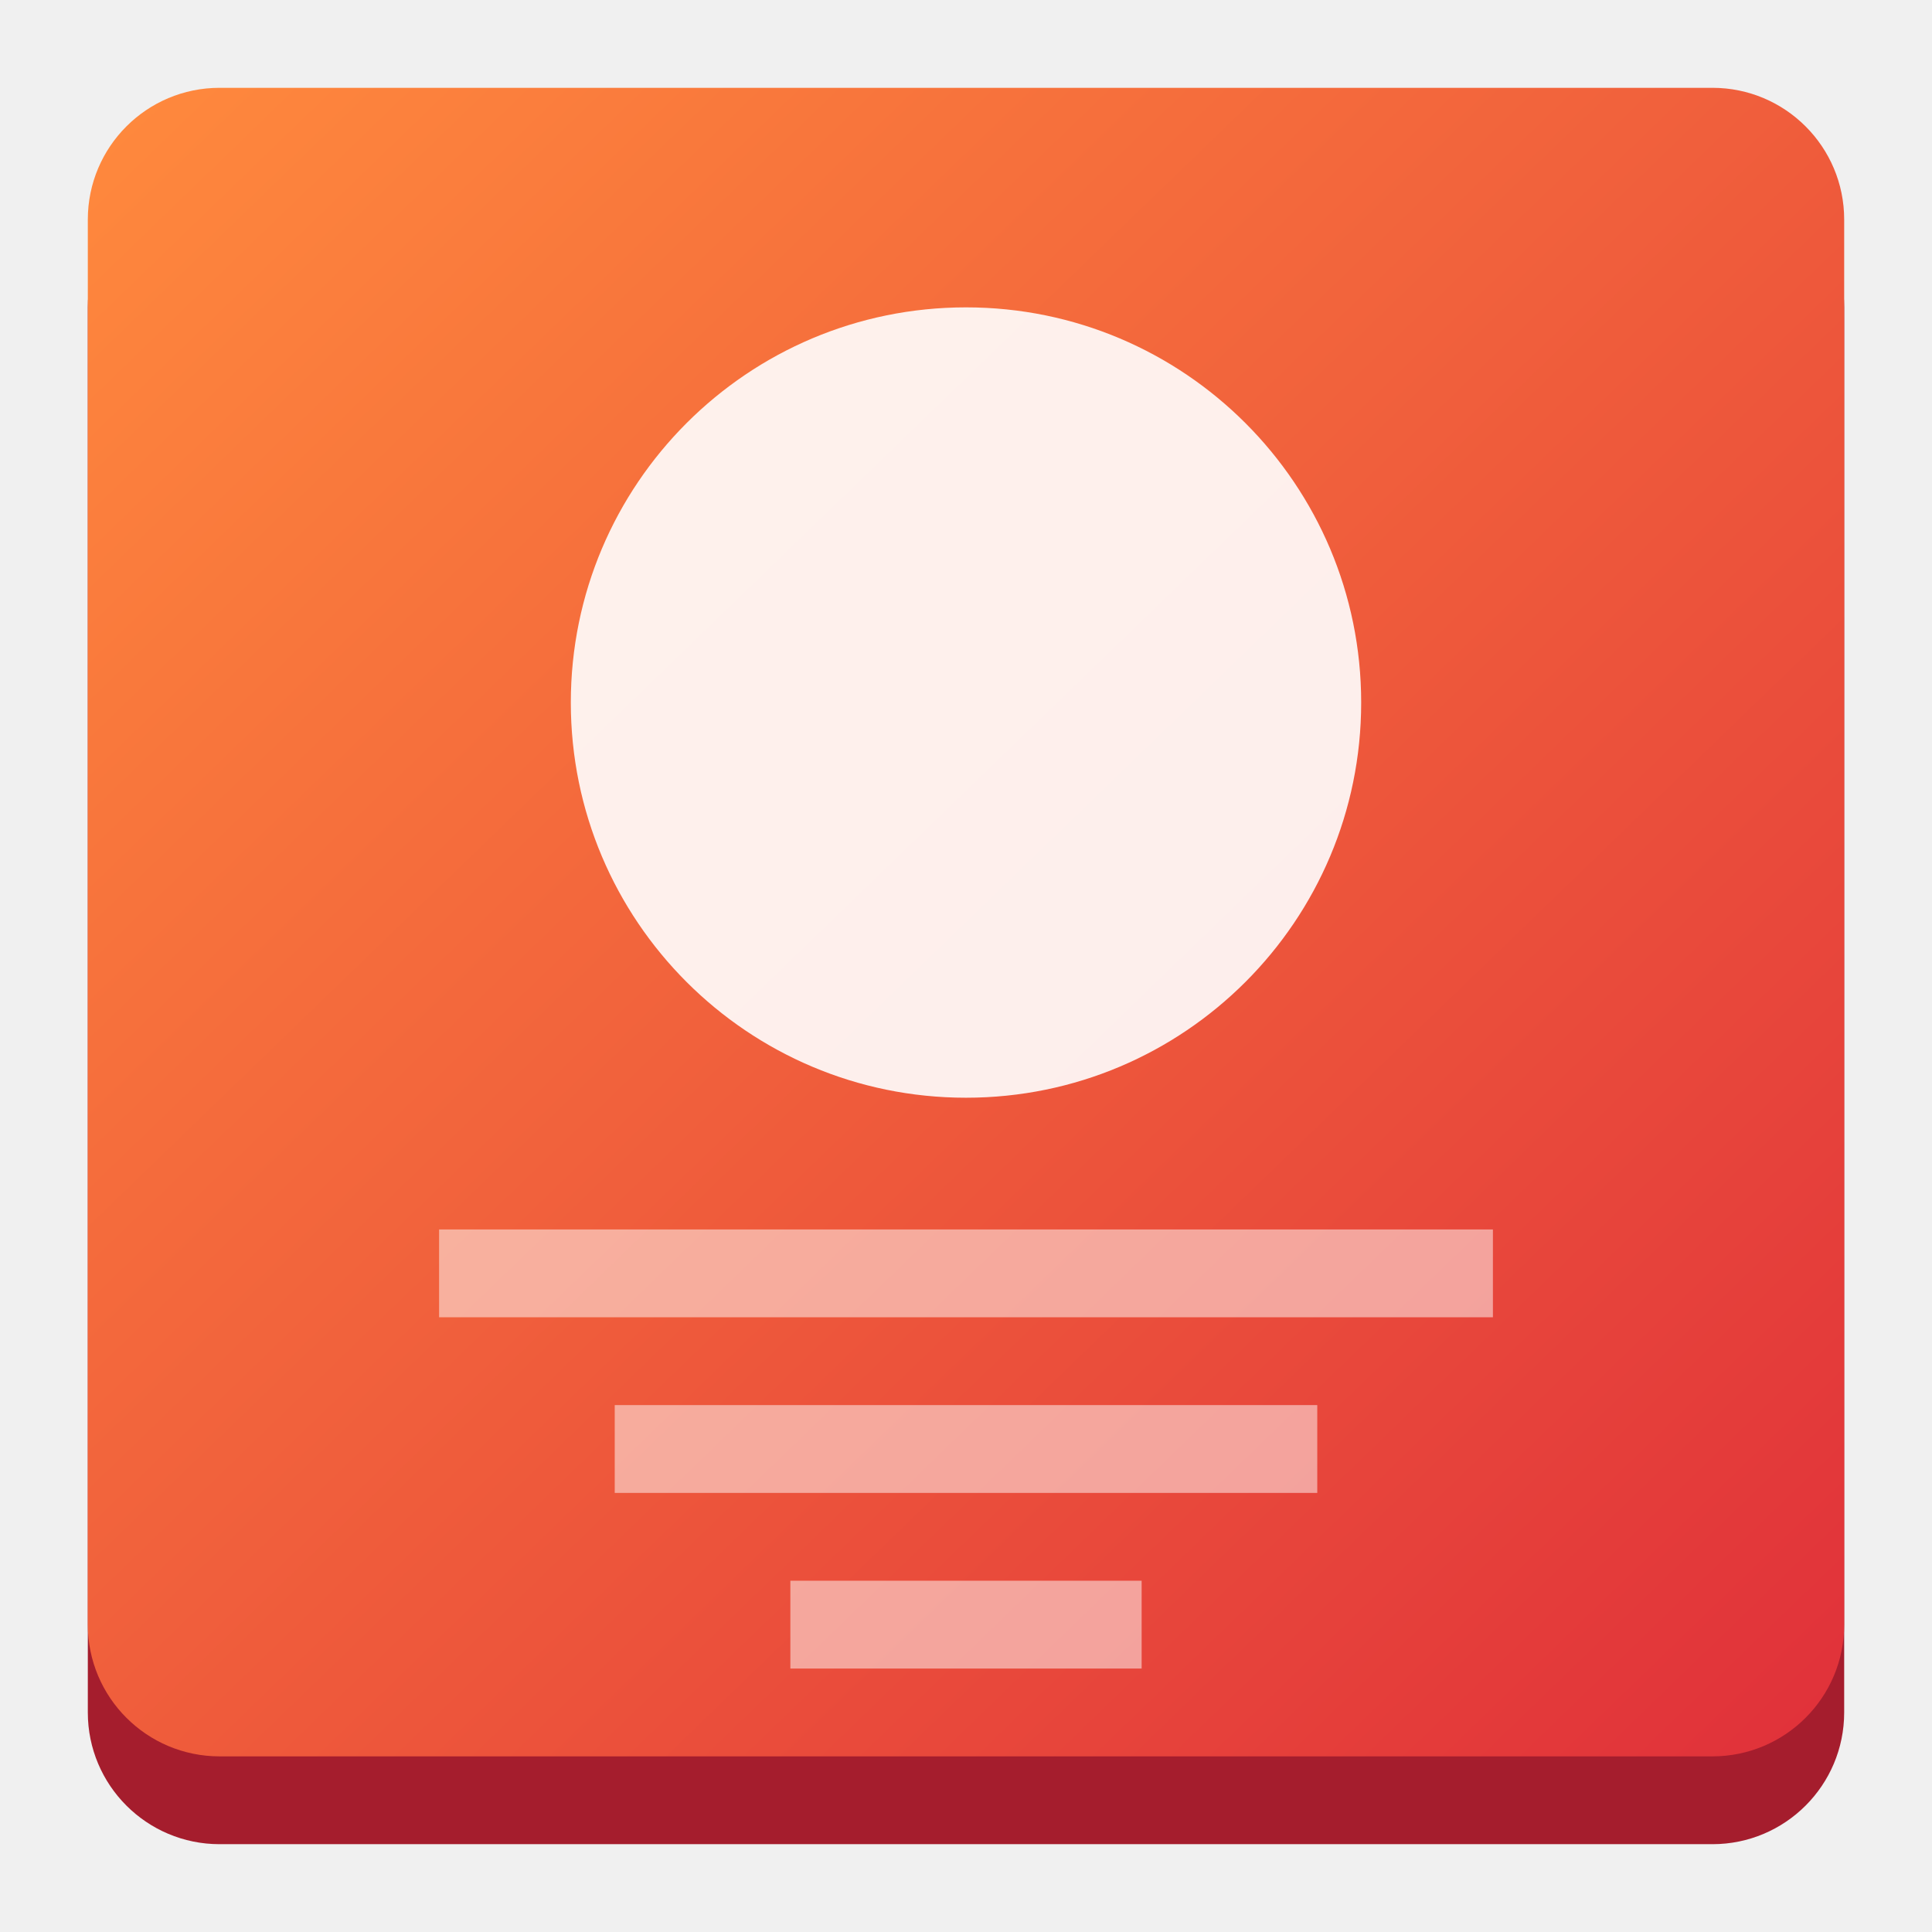
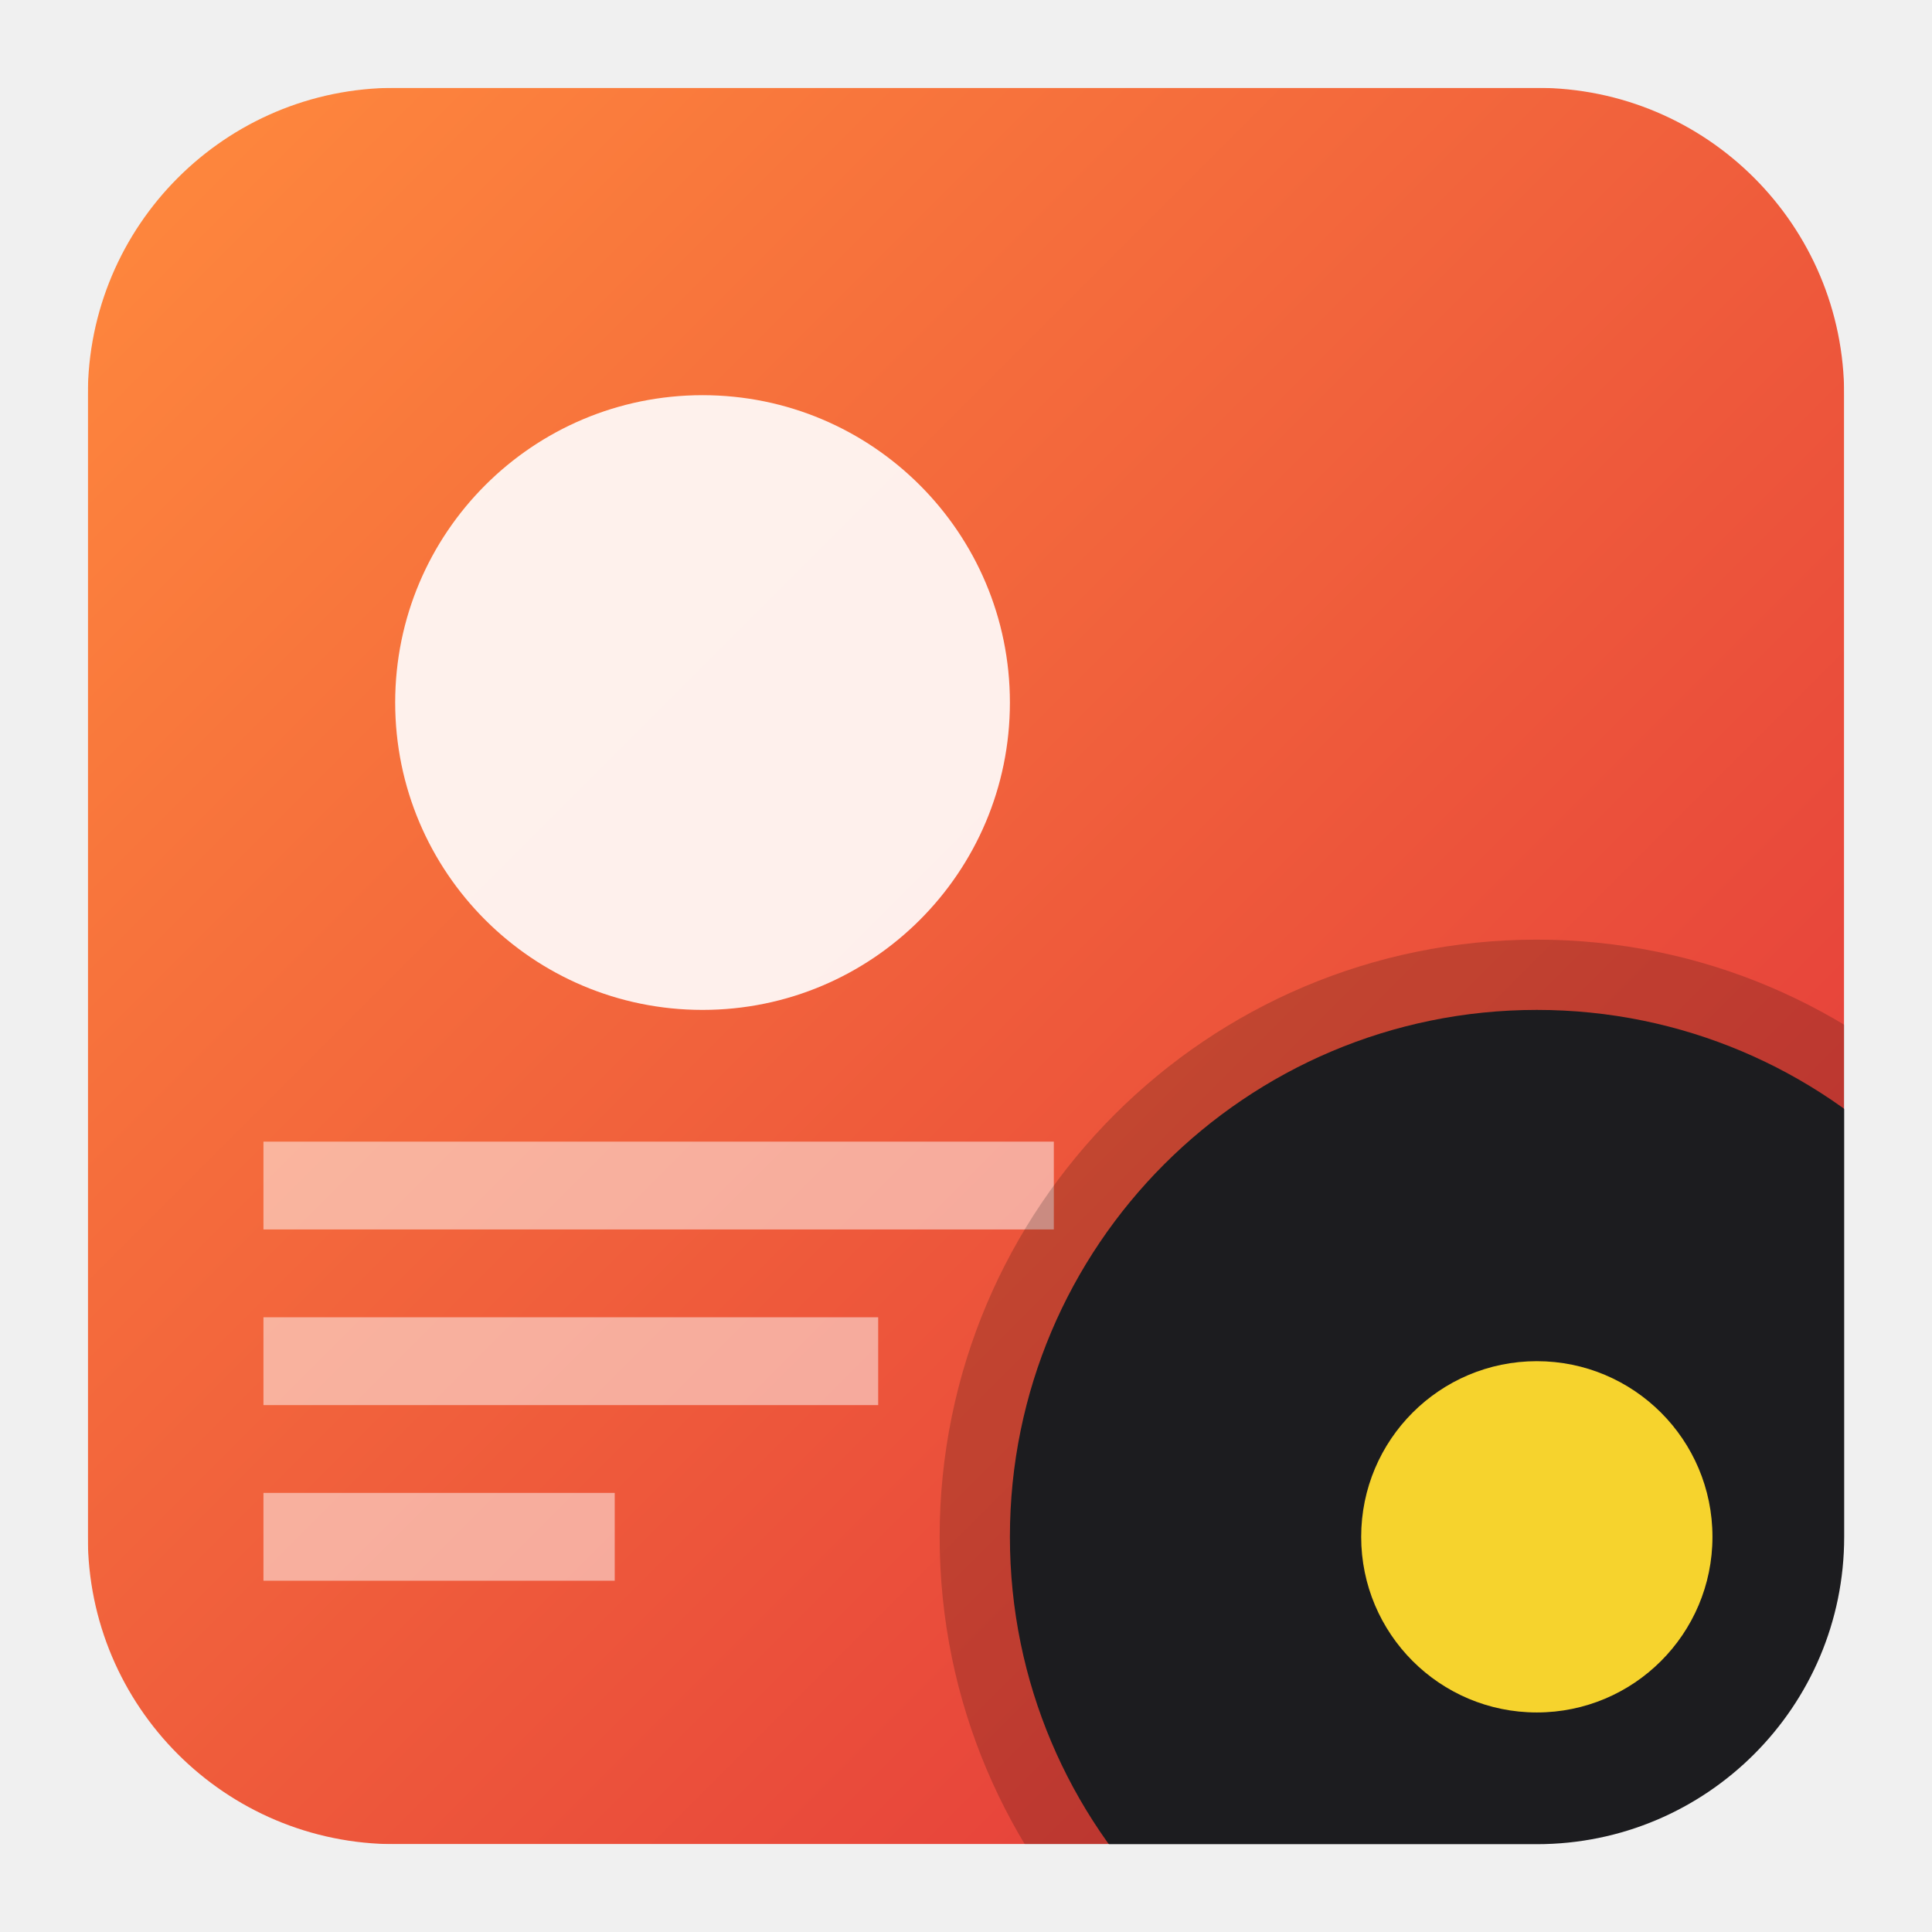
<svg xmlns="http://www.w3.org/2000/svg" width="22" height="22" viewBox="0 0 22 22">
  <defs>
    <linearGradient id="sleeve" x1="0" y1="0" x2="1" y2="1">
      <stop offset="0" stop-color="#ff8a3d" />
      <stop offset="1" stop-color="#e0303a" />
    </linearGradient>
+     <mask id="shape" maskUnits="userSpaceOnUse" x="0" y="0" width="22" height="22">
+       <rect x="1" y="1" width="20" height="20" rx="3.5" fill="#ffffff" />
+     </mask>
  </defs>
-   <rect x="1" y="2" width="20" height="19" rx="1.5" fill="#a51d2d" />
-   <rect x="1" y="1" width="20" height="19" rx="1.5" fill="url(#sleeve)" />
-   <circle cx="11" cy="8" r="4.5" fill="#ffffff" fill-opacity="0.9" />
-   <g fill="#ffffff" fill-opacity="0.5">
-     <rect x="5" y="14" width="12" height="1" />
-     <rect x="7" y="16" width="8" height="1" />
-     <rect x="9" y="18" width="4" height="1" />
+   <g mask="url(#shape)">
+     <rect x="1" y="1" width="20" height="20" fill="url(#sleeve)" />
+     <circle cx="8" cy="8" r="3.5" fill="#ffffff" fill-opacity="0.9" />
+     <g fill="#ffffff" fill-opacity="0.5">
+       <rect x="3" y="13" width="9" height="1" />
+       <rect x="3" y="15" width="7" height="1" />
+       <rect x="3" y="17" width="4" height="1" />
+     </g>
+     <circle cx="17.5" cy="17.5" r="6.8" fill="#000000" fill-opacity="0.18" />
+     <circle cx="17.5" cy="17.5" r="6" fill="#1c1c1f" />
+     <circle cx="17.5" cy="17.5" r="2" fill="#f6d32d" />
  </g>
</svg>
